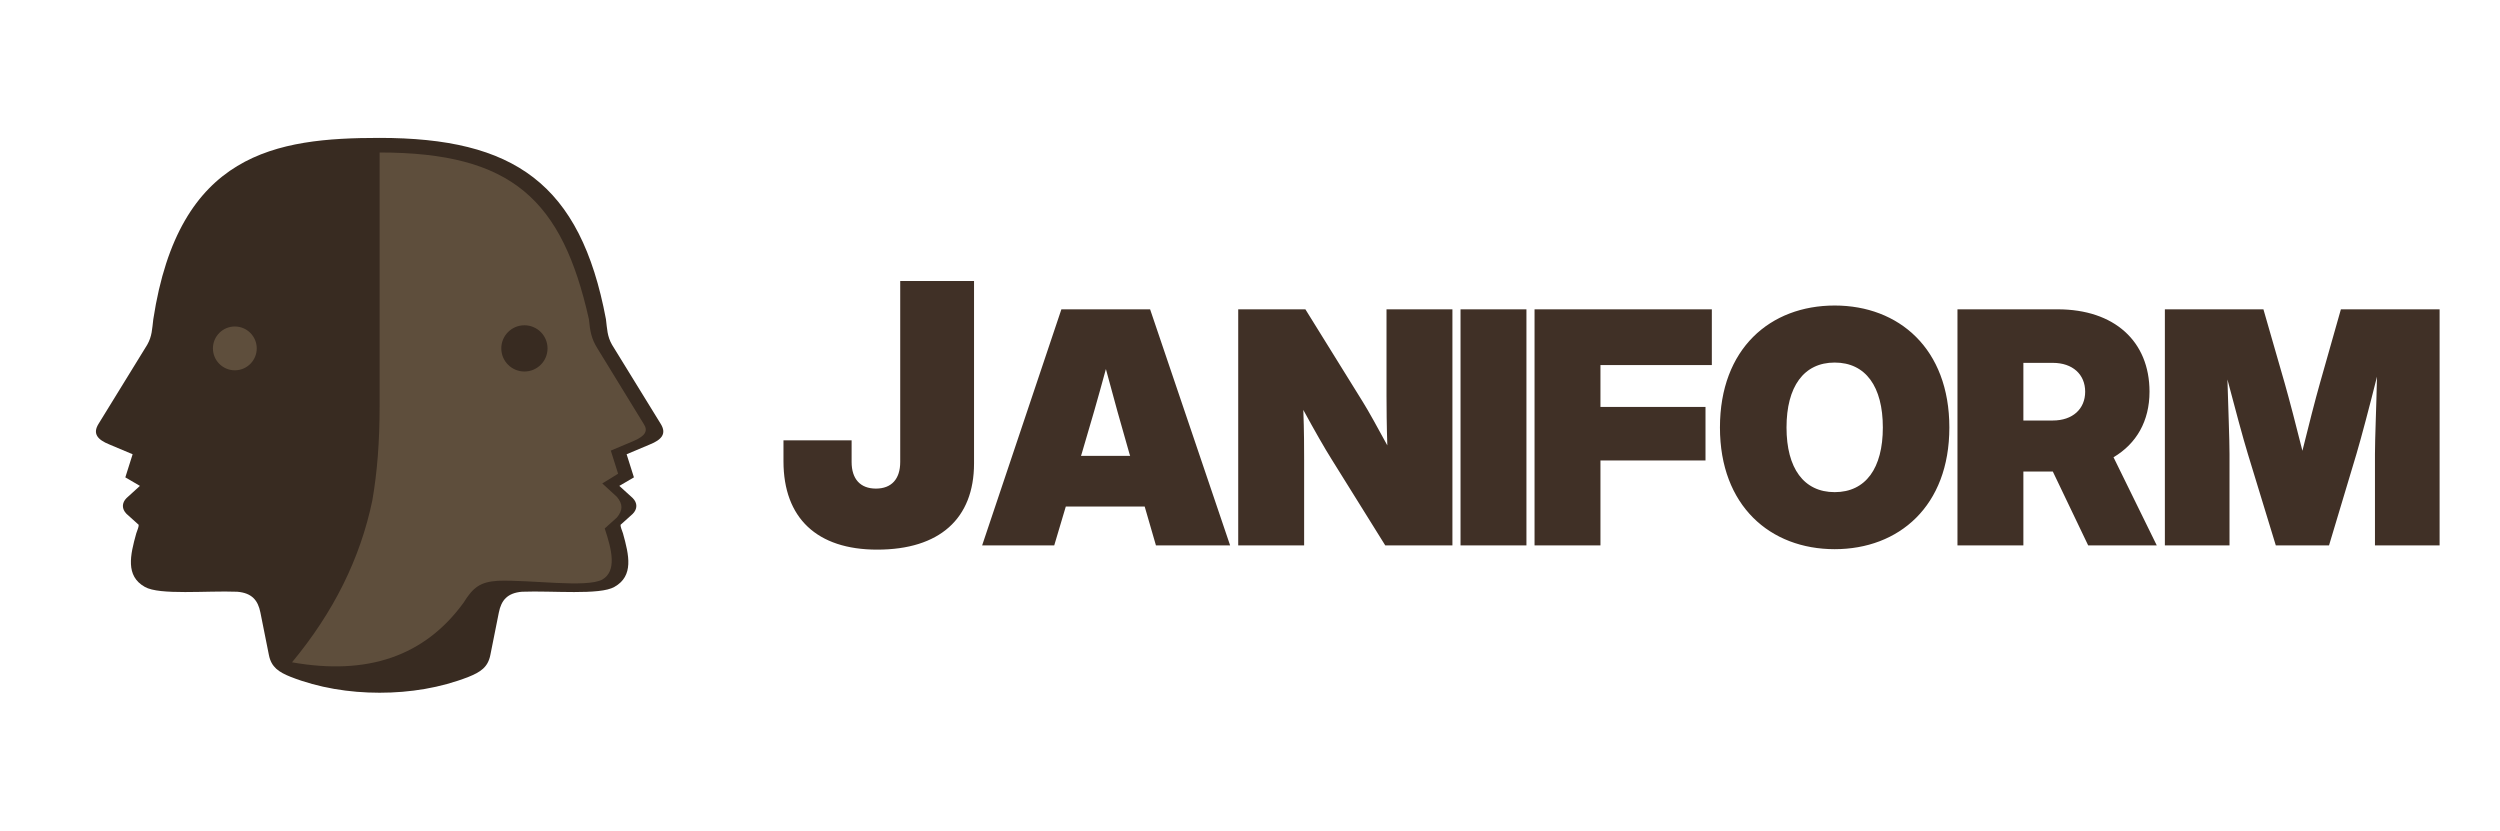
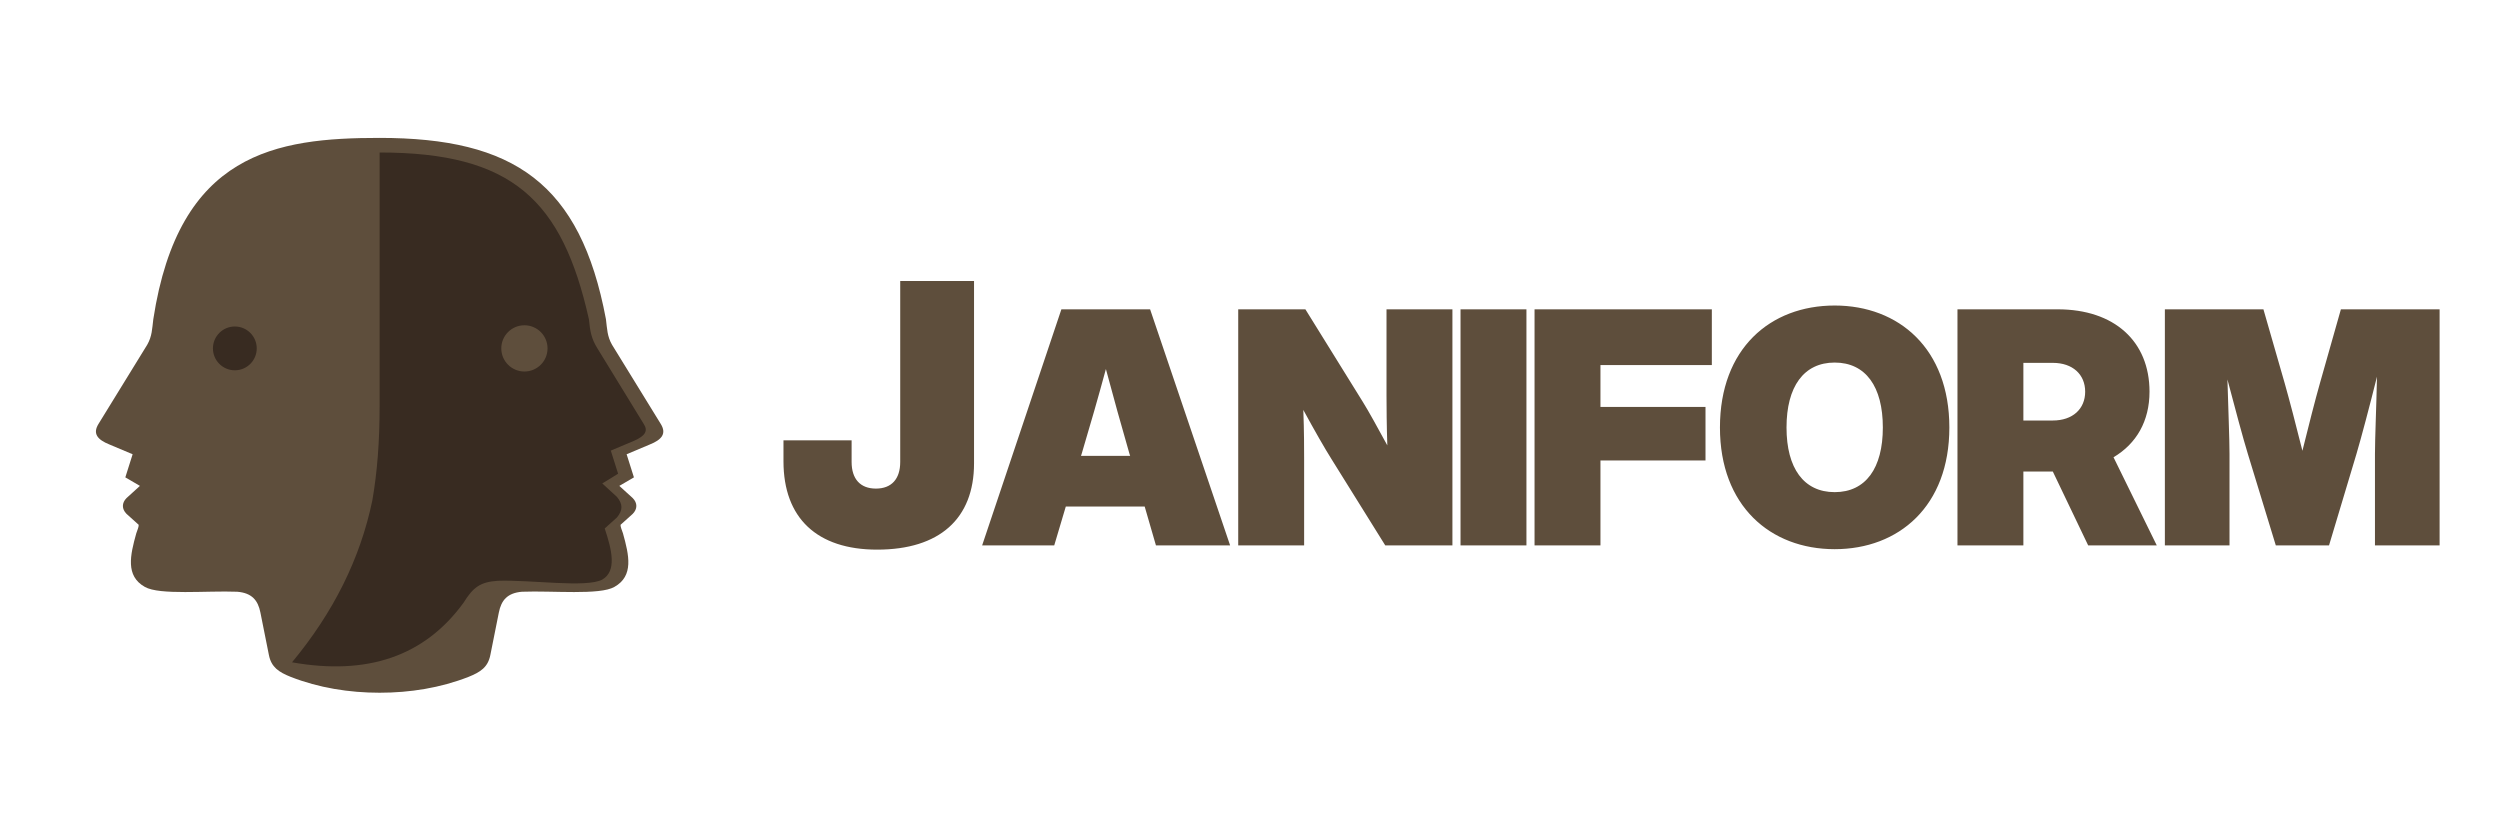
<svg xmlns="http://www.w3.org/2000/svg" viewBox="0 0 1541 512" width="1541" height="512" role="img" aria-label="Janiform primary logo">
  <defs>
    <symbol id="janiform-icon" viewBox="0 0 512 512">
-       <path id="base-silhouette" fill="#382B21" d="     M 256 28     C 366 28 421 65 442 177     C 443 185 443 191 447 198     L 487 263     C 492 271 488 276 478 280     L 459 288     L 465 307     L 453 314     L 464 324     C 468 328 468 333 464 337     L 454 346     C 454 348 455 350 456 353     C 461 371 465 388 449 397     C 437 404 398 400 373 401     C 361 402 356 408 354 418     L 347 453     C 345 463 339 467 329 471     C 306 480 281 484 256 484     C 231 484 206 480 183 471     C 173 467 167 463 165 453     L 158 418     C 156 408 151 402 139 401     C 114 400 75 404 63 397     C 47 388 51 371 56 353     C 57 350 58 348 58 346     L 48 337     C 44 333 44 328 48 324     L 59 314     L 47 307     L 53 288     L 34 280     C 24 276 20 271 25 263     L 65 198     C 69 191 69 185 70 177     C 91 40 171 28 256 28     Z" />
-       <path id="interior" fill="#5E4E3C" d="     M 256 40     C 365 40 406 79 428 177     C 429 187 430 193 435 201     L 473 263     C 477 269 474 273 465 277     L 446 285     L 452 304     L 439 312     L 451 323     C 456 329 456 334 451 340     L 441 349     C 447 367 451 384 439 391     C 426 398 380 391 353 392     C 339 393 333 397 325 410     C 293 454 246 470 184 459     C 218 418 240 374 250 326     C 254 303 256 278 256 248     L 256 40     Z" />
-       <circle id="left-eye" cx="137" cy="201" r="18" fill="#5E4E3C" />
-       <circle id="right-eye" cx="375" cy="201" r="19" fill="#382B21" />
+       <path id="base-silhouette" fill="#5E4E3C" d="     M 256 28     C 366 28 421 65 442 177     C 443 185 443 191 447 198     L 487 263     C 492 271 488 276 478 280     L 459 288     L 465 307     L 453 314     L 464 324     C 468 328 468 333 464 337     L 454 346     C 454 348 455 350 456 353     C 461 371 465 388 449 397     C 437 404 398 400 373 401     C 361 402 356 408 354 418     L 347 453     C 345 463 339 467 329 471     C 306 480 281 484 256 484     C 231 484 206 480 183 471     C 173 467 167 463 165 453     L 158 418     C 156 408 151 402 139 401     C 114 400 75 404 63 397     C 47 388 51 371 56 353     C 57 350 58 348 58 346     L 48 337     C 44 333 44 328 48 324     L 59 314     L 47 307     L 53 288     L 34 280     C 24 276 20 271 25 263     L 65 198     C 69 191 69 185 70 177     C 91 40 171 28 256 28     Z" />
+       <path id="interior" fill="#382B21" d="     M 256 40     C 365 40 406 79 428 177     C 429 187 430 193 435 201     L 473 263     C 477 269 474 273 465 277     L 446 285     L 452 304     L 439 312     L 451 323     C 456 329 456 334 451 340     L 441 349     C 447 367 451 384 439 391     C 426 398 380 391 353 392     C 339 393 333 397 325 410     C 293 454 246 470 184 459     C 218 418 240 374 250 326     C 254 303 256 278 256 248     L 256 40     Z" />
+       <circle id="left-eye" cx="137" cy="201" r="18" fill="#382B21" />
+       <circle id="right-eye" cx="375" cy="201" r="19" fill="#5E4E3C" />
    </symbol>
  </defs>
  <use href="#janiform-icon" x="42" y="64.000" width="384" height="384" />
-   <path id="janiform-wordmark" fill="#403026" transform="translate(482.935,336.168) scale(1,-1)" d="M57.750,-2.625 C96.145,-2.625 117.460,16.415 117.460,50.540 L117.460,162.960 L71.960,162.960 L71.960,51.415 C71.960,40.915 66.605,35.000 56.980,35.000 C47.355,35.000 42.000,40.915 42.000,51.415 L42.000,64.750 L0.000,64.750 L0.000,51.835 C0.000,16.835 20.650,-2.625 57.750,-2.625 Z M122.460,0.000 L166.898,0.000 L174.023,23.938 L222.648,23.938 L229.585,0.000 L275.304,0.000 L225.991,145.500 L171.304,145.500 L122.460,0.000 Z M183.398,55.188 L183.804,56.438 C189.054,74.031 193.960,91.031 198.741,108.688 C203.429,91.031 208.210,74.031 213.273,56.438 L213.679,55.188 L183.398,55.188 Z M280.304,0.000 L320.929,0.000 L320.929,53.125 C320.929,59.000 320.929,70.406 320.429,83.500 C327.273,70.906 333.710,59.656 337.835,53.125 L370.929,0.000 L412.335,0.000 L412.335,145.500 L371.710,145.500 L371.710,92.188 C371.710,85.250 371.804,73.438 372.210,61.625 C366.523,72.062 360.585,82.906 357.148,88.375 L321.710,145.500 L280.304,145.500 L280.304,0.000 Z M457.960,145.500 L417.335,145.500 L417.335,0.000 L457.960,0.000 L457.960,145.500 Z M462.960,0.000 L503.585,0.000 L503.585,52.344 L568.335,52.344 L568.335,85.344 L503.585,85.344 L503.585,111.125 L572.241,111.125 L572.241,145.500 L462.960,145.500 L462.960,0.000 Z M647.960,-2.344 C687.491,-2.344 718.648,24.125 718.648,72.656 C718.648,121.281 687.491,147.844 647.960,147.844 C608.210,147.844 577.241,121.281 577.241,72.656 C577.241,24.406 608.210,-2.344 647.960,-2.344 Z M647.960,32.812 C628.898,32.812 618.273,47.562 618.273,72.656 C618.273,97.844 628.898,112.688 647.960,112.688 C667.085,112.688 677.648,97.844 677.648,72.656 C677.648,47.562 667.085,32.812 647.960,32.812 Z M723.648,0.000 L764.273,0.000 L764.273,45.500 L782.429,45.500 L804.210,0.000 L846.491,0.000 L819.835,54.312 C833.991,62.688 842.023,76.656 842.023,94.719 C842.023,125.875 820.241,145.500 785.460,145.500 L723.648,145.500 L723.648,0.000 Z M764.273,76.969 L764.273,112.500 L782.429,112.500 C794.648,112.500 802.366,105.375 802.366,94.719 C802.366,84.094 794.648,76.969 782.429,76.969 L764.273,76.969 Z M851.491,0.000 L891.335,0.000 L891.335,56.250 C891.335,65.625 890.554,84.281 890.054,102.250 C894.741,84.469 899.648,66.125 902.679,56.250 L919.866,0.000 L952.679,0.000 L969.554,56.250 C972.585,66.500 977.679,85.750 982.241,104.000 C981.866,85.562 980.991,66.031 980.991,56.250 L980.991,0.000 L1020.835,0.000 L1020.835,145.500 L959.991,145.500 L947.085,100.000 C944.273,90.125 939.960,73.250 936.273,58.312 C932.554,73.250 928.148,90.125 925.335,100.000 L912.241,145.500 L851.491,145.500 L851.491,0.000 Z" />
+   <path id="janiform-wordmark" fill="#5E4E3C" transform="translate(482.935,336.168) scale(1,-1)" d="M57.750,-2.625 C96.145,-2.625 117.460,16.415 117.460,50.540 L117.460,162.960 L71.960,162.960 L71.960,51.415 C71.960,40.915 66.605,35.000 56.980,35.000 C47.355,35.000 42.000,40.915 42.000,51.415 L42.000,64.750 L0.000,64.750 L0.000,51.835 C0.000,16.835 20.650,-2.625 57.750,-2.625 Z M122.460,0.000 L166.898,0.000 L174.023,23.938 L222.648,23.938 L229.585,0.000 L275.304,0.000 L225.991,145.500 L171.304,145.500 L122.460,0.000 Z M183.398,55.188 L183.804,56.438 C189.054,74.031 193.960,91.031 198.741,108.688 C203.429,91.031 208.210,74.031 213.273,56.438 L213.679,55.188 L183.398,55.188 Z M280.304,0.000 L320.929,0.000 L320.929,53.125 C320.929,59.000 320.929,70.406 320.429,83.500 C327.273,70.906 333.710,59.656 337.835,53.125 L370.929,0.000 L412.335,0.000 L412.335,145.500 L371.710,145.500 L371.710,92.188 C371.710,85.250 371.804,73.438 372.210,61.625 C366.523,72.062 360.585,82.906 357.148,88.375 L321.710,145.500 L280.304,145.500 L280.304,0.000 Z M457.960,145.500 L417.335,145.500 L417.335,0.000 L457.960,0.000 L457.960,145.500 Z M462.960,0.000 L503.585,0.000 L503.585,52.344 L568.335,52.344 L568.335,85.344 L503.585,85.344 L503.585,111.125 L572.241,111.125 L572.241,145.500 L462.960,145.500 L462.960,0.000 Z M647.960,-2.344 C687.491,-2.344 718.648,24.125 718.648,72.656 C718.648,121.281 687.491,147.844 647.960,147.844 C608.210,147.844 577.241,121.281 577.241,72.656 C577.241,24.406 608.210,-2.344 647.960,-2.344 Z M647.960,32.812 C628.898,32.812 618.273,47.562 618.273,72.656 C618.273,97.844 628.898,112.688 647.960,112.688 C667.085,112.688 677.648,97.844 677.648,72.656 C677.648,47.562 667.085,32.812 647.960,32.812 Z M723.648,0.000 L764.273,0.000 L764.273,45.500 L782.429,45.500 L804.210,0.000 L846.491,0.000 L819.835,54.312 C833.991,62.688 842.023,76.656 842.023,94.719 C842.023,125.875 820.241,145.500 785.460,145.500 L723.648,145.500 L723.648,0.000 Z M764.273,76.969 L764.273,112.500 L782.429,112.500 C794.648,112.500 802.366,105.375 802.366,94.719 C802.366,84.094 794.648,76.969 782.429,76.969 L764.273,76.969 Z M851.491,0.000 L891.335,0.000 L891.335,56.250 C891.335,65.625 890.554,84.281 890.054,102.250 C894.741,84.469 899.648,66.125 902.679,56.250 L919.866,0.000 L952.679,0.000 L969.554,56.250 C972.585,66.500 977.679,85.750 982.241,104.000 C981.866,85.562 980.991,66.031 980.991,56.250 L980.991,0.000 L1020.835,0.000 L1020.835,145.500 L959.991,145.500 L947.085,100.000 C944.273,90.125 939.960,73.250 936.273,58.312 C932.554,73.250 928.148,90.125 925.335,100.000 L912.241,145.500 L851.491,145.500 L851.491,0.000 Z" />
</svg>
